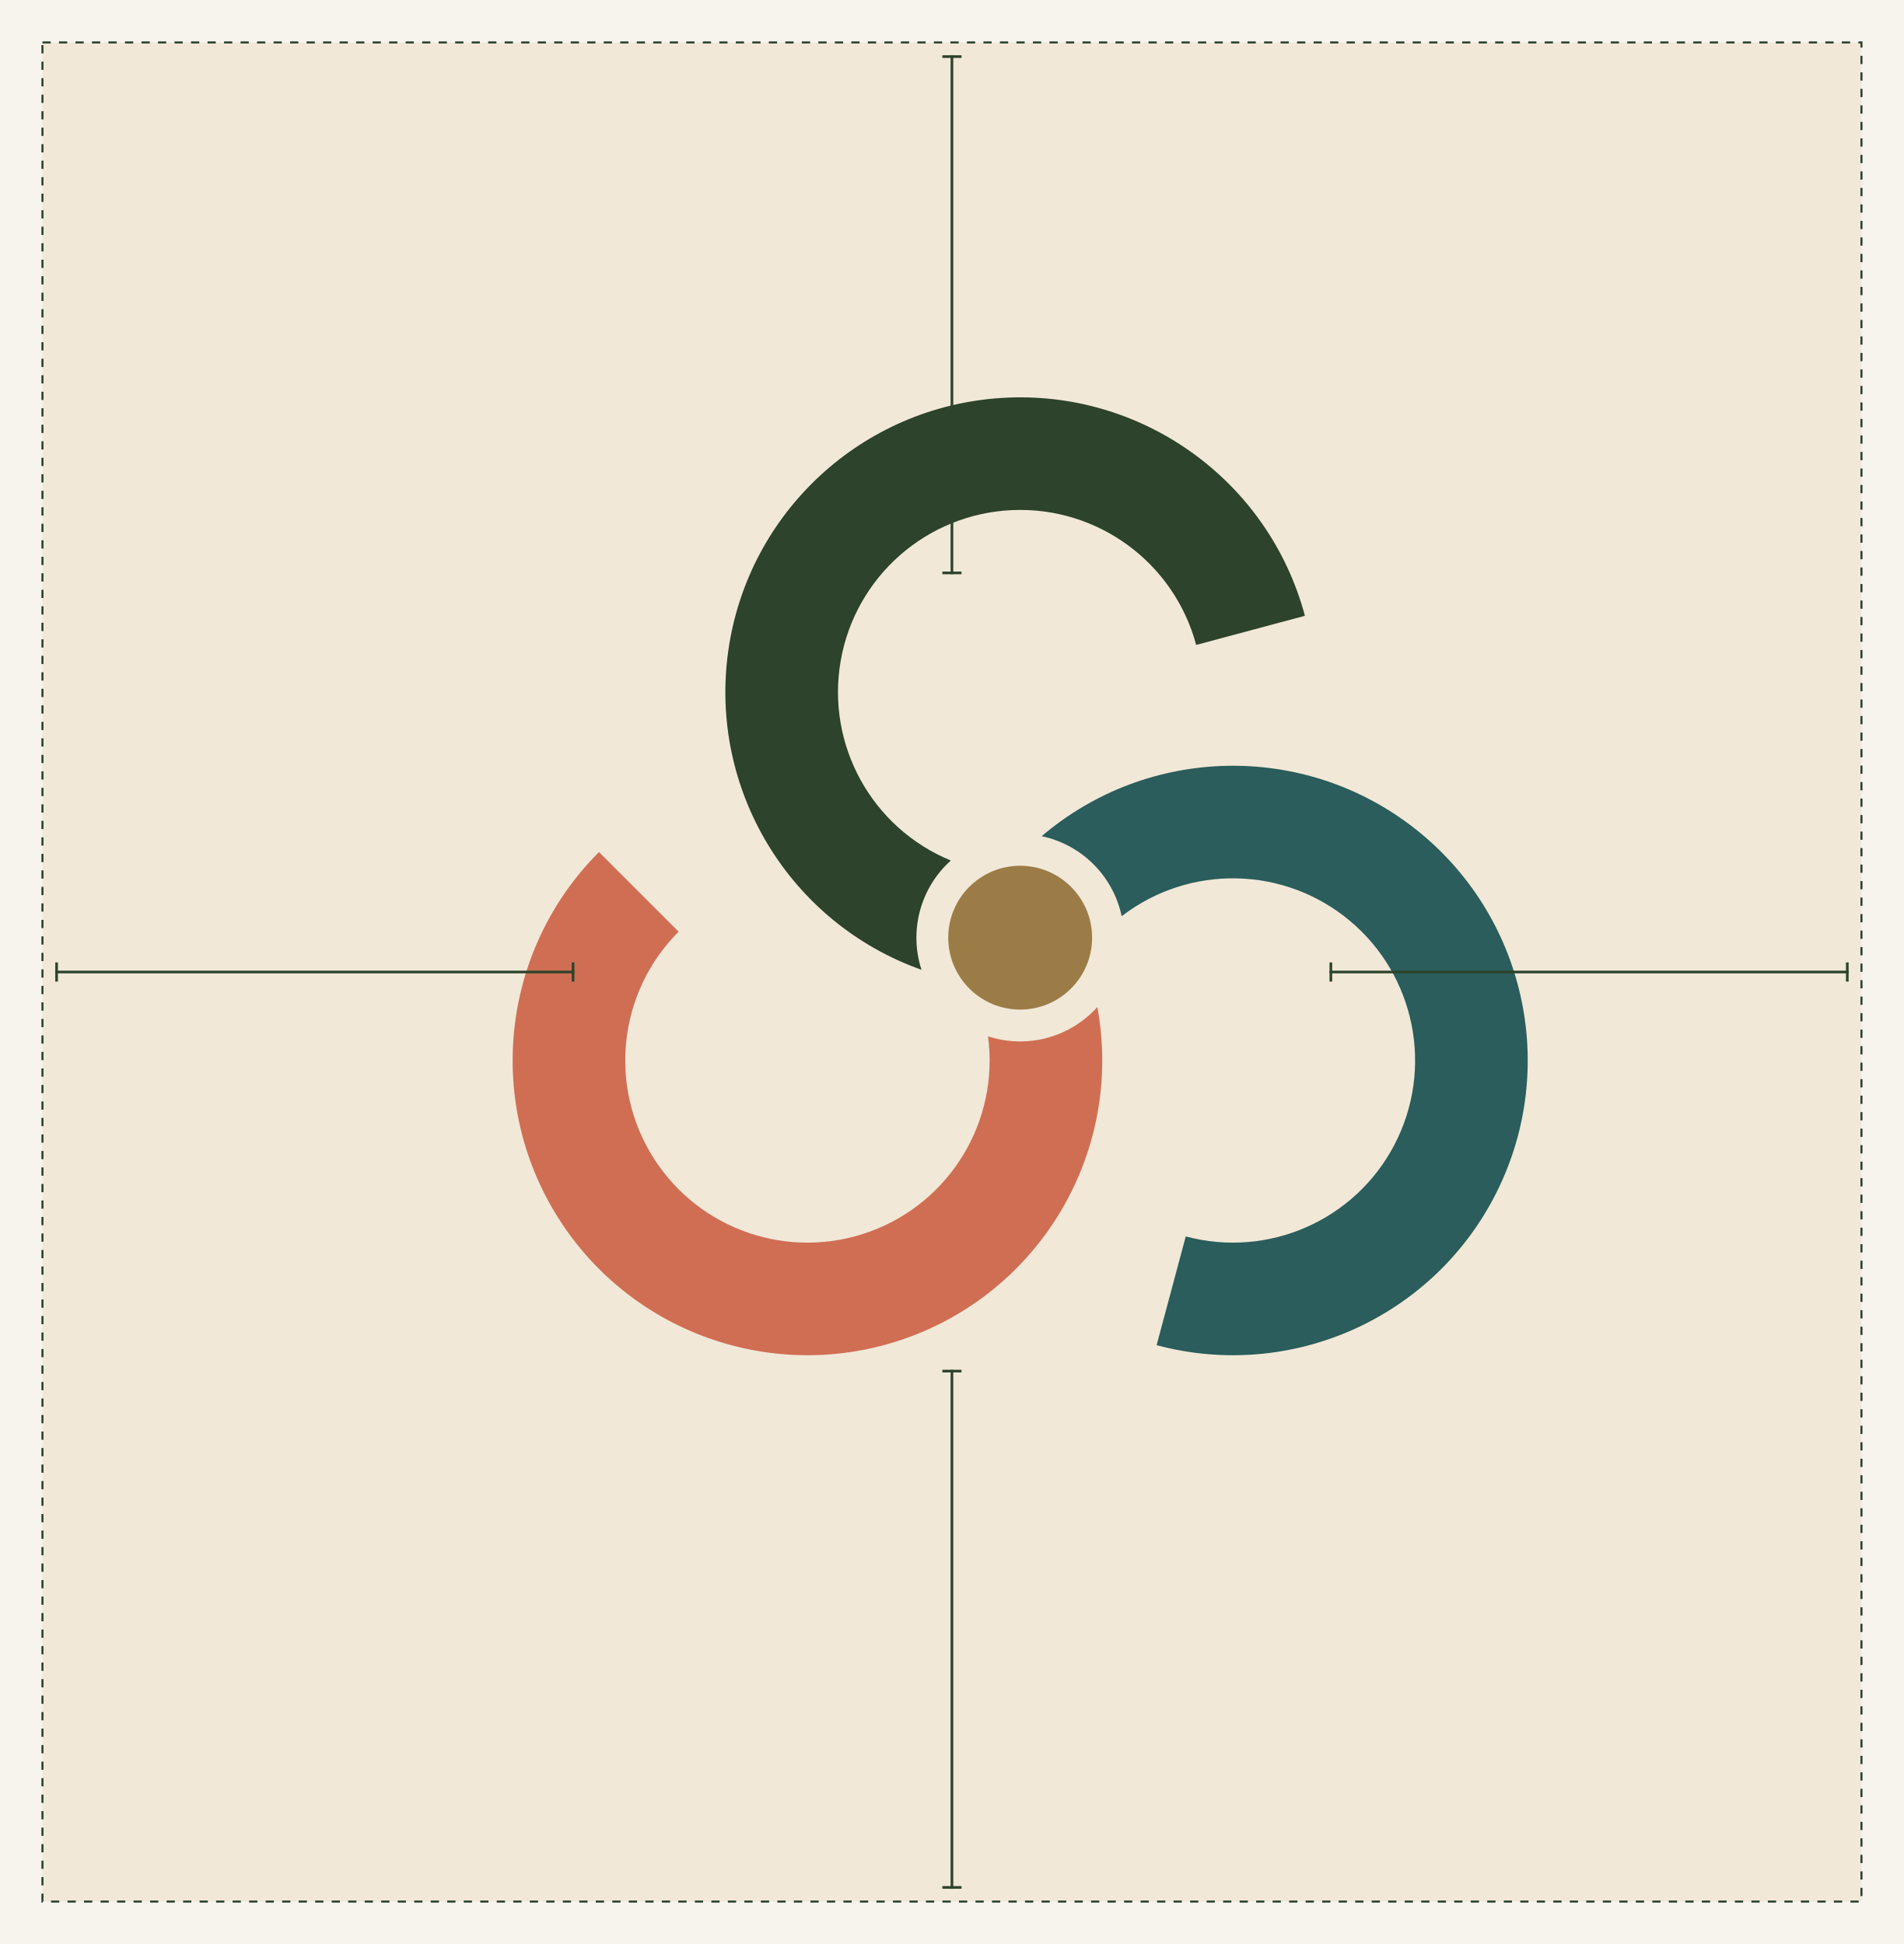
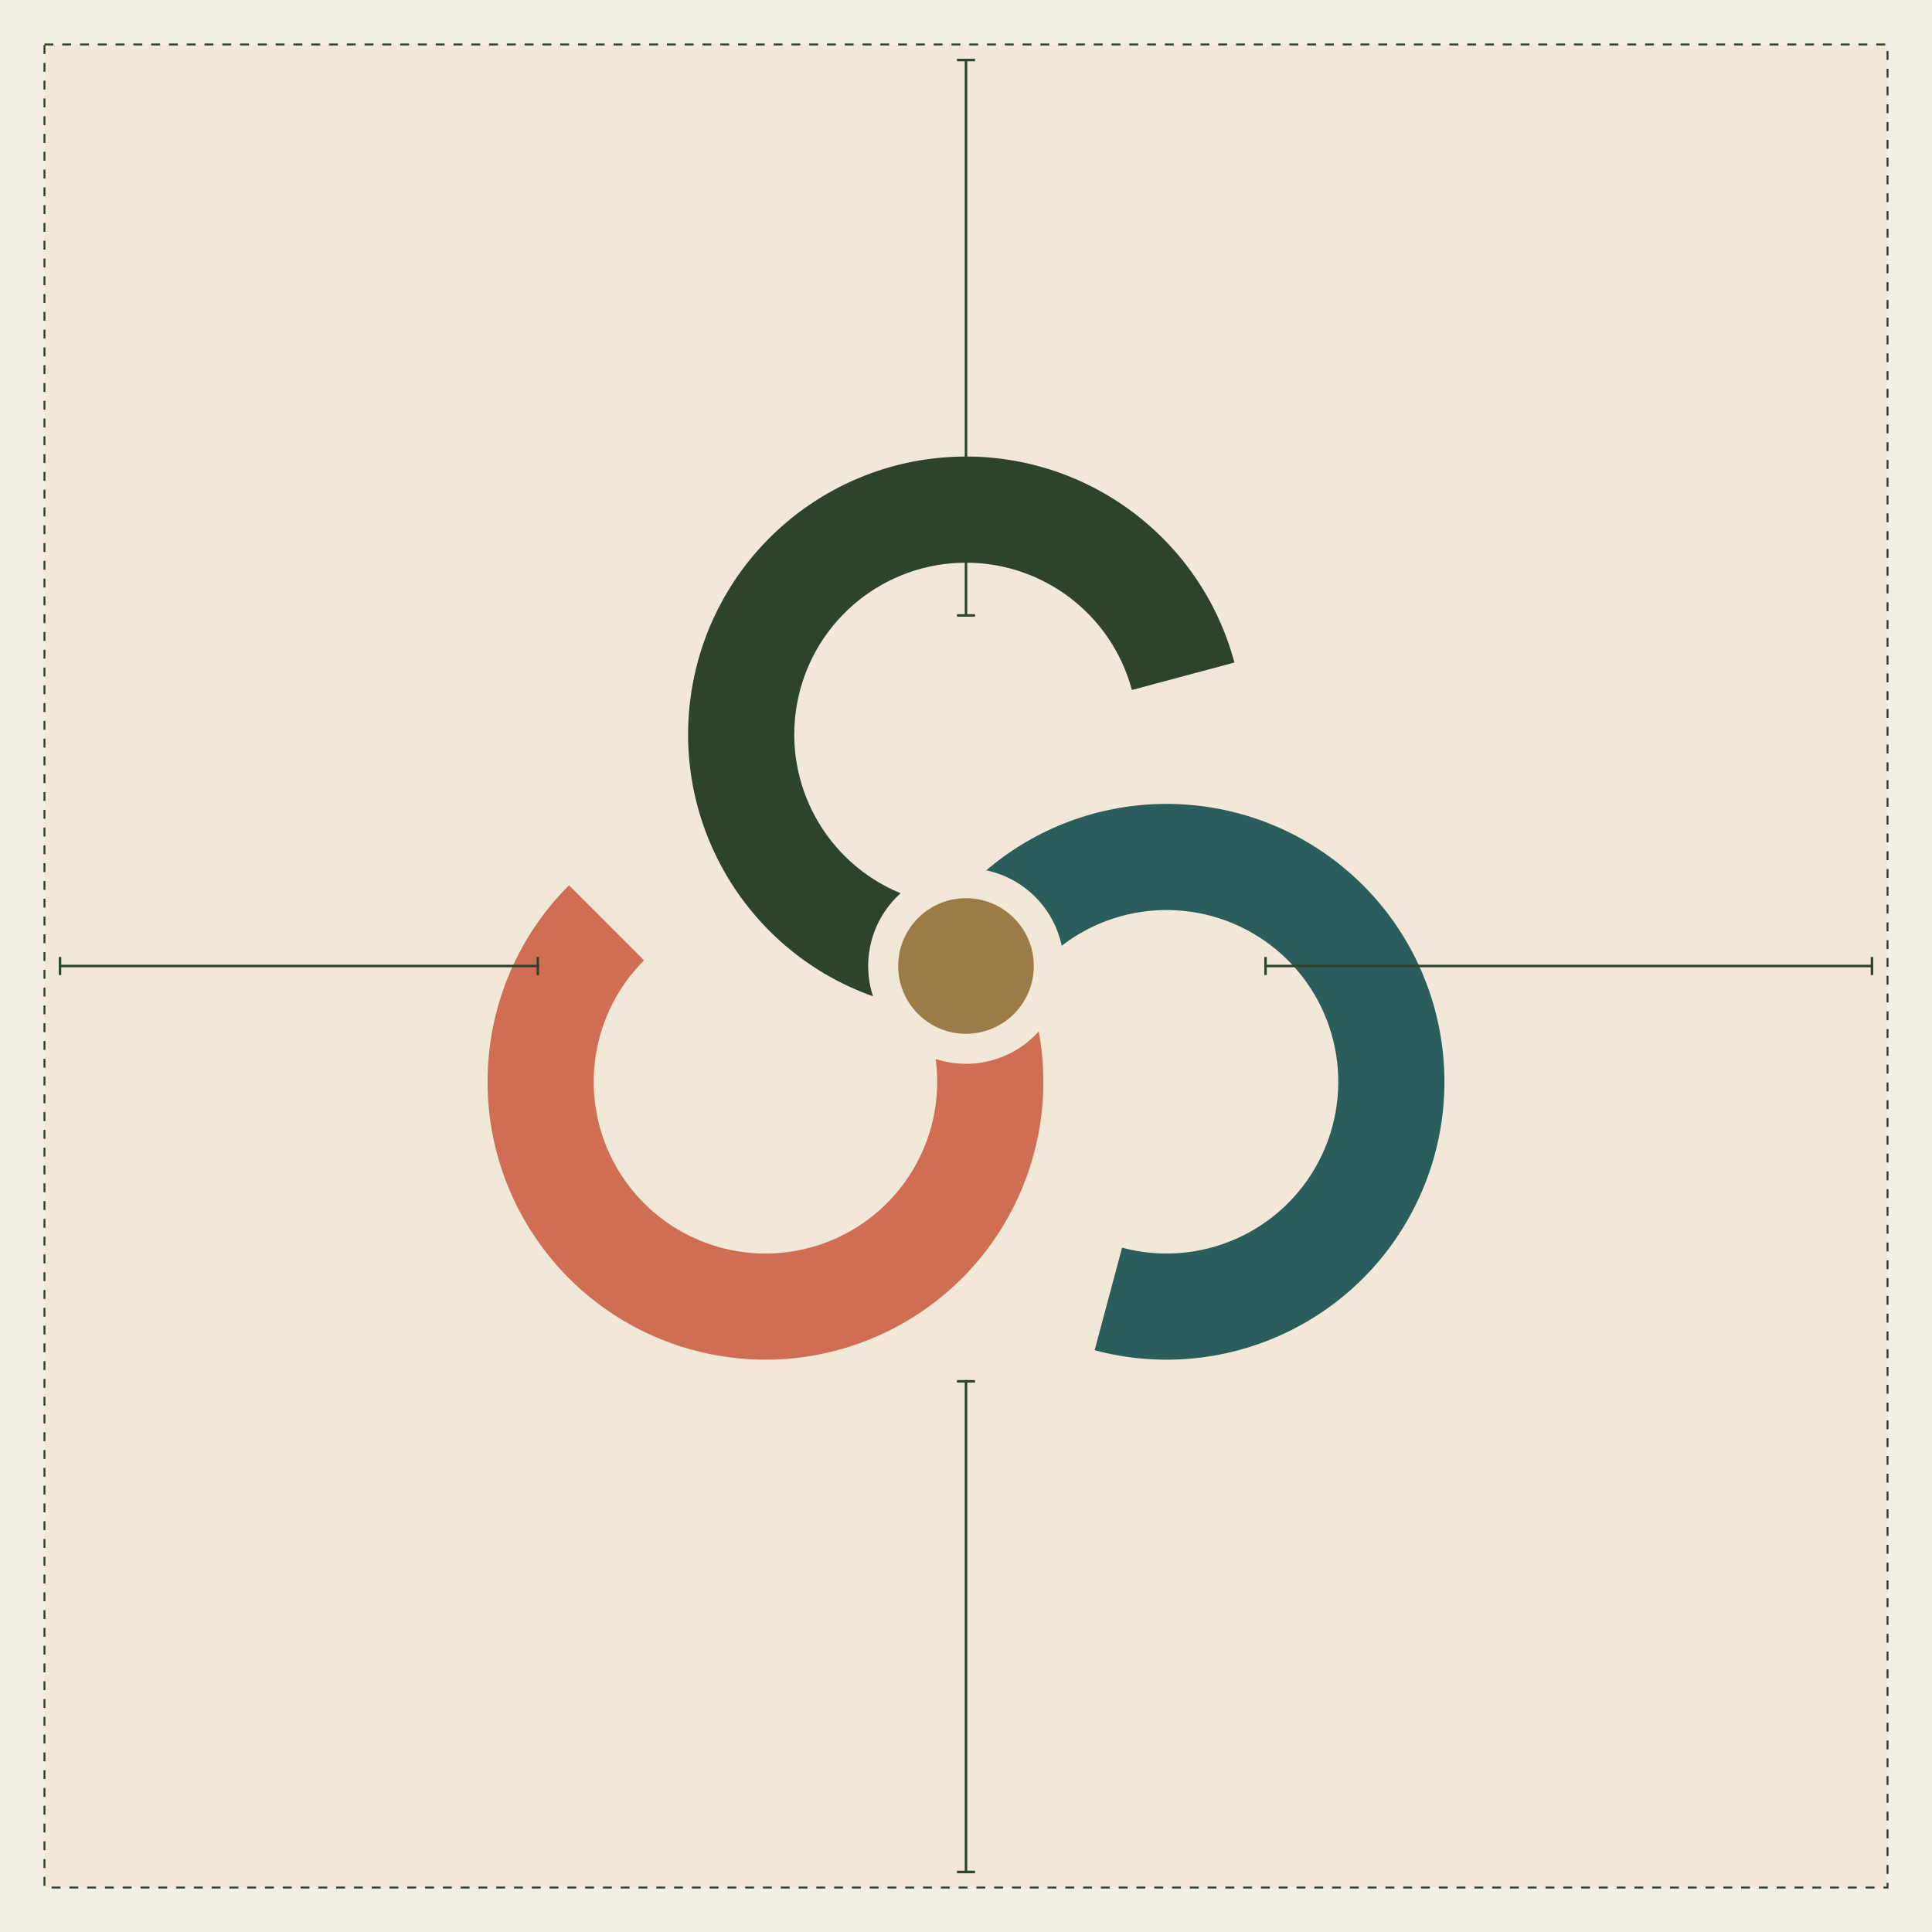
- <svg xmlns="http://www.w3.org/2000/svg" viewBox="-365.17 -295.39 1614.63 1649.01">
-   <rect x="-365.17" y="-295.39" width="1614.63" height="1649.01" fill="#F7F4EE" />
-   <rect x="-329.17" y="-259.39" width="1542.63" height="1577.01" fill="#F1E8D8" />
+ <svg xmlns="http://www.w3.org/2000/svg" viewBox="-369.07 -369.07 1738.14 1738.14">
+   <rect x="-369.07" y="-369.07" width="1738.14" height="1738.14" fill="#F4EFE4" />
+   <rect x="-329.07" y="-329.07" width="1658.14" height="1658.14" fill="#F1E8D8" />
  <path d="M 416.33 527.25 A 250 250 0 1 1 741.48 226.97 L 649.25 251.68 A 154.51 154.51 0 1 0 441.18 434.55 A 88 88 0 0 0 416.33 527.25 Z" fill="#2D432B" />
  <path d="M 518.24 413.91 A 250 250 0 1 1 615.71 845.65 L 640.43 753.41 A 154.51 154.51 0 1 0 586.09 481.79 A 88 88 0 0 0 518.24 413.91 Z" fill="#2A5D5B" />
  <path d="M 565.44 558.84 A 250 250 0 1 1 142.8 427.39 L 210.33 494.91 A 154.51 154.51 0 1 0 472.73 583.67 A 88 88 0 0 0 565.44 558.84 Z" fill="#D06E53" />
  <path d="M 439 500 A 61 61 0 1 1 561 500 A 61 61 0 1 1 439 500 Z" fill="#9C7C46" />
-   <rect x="-329.17" y="-259.39" width="1542.63" height="1577.01" fill="none" stroke="#2D432B" stroke-width="1.75" stroke-dasharray="7 7" />
+   <rect x="-329.07" y="-329.07" width="1658.14" height="1658.14" fill="none" stroke="#2D432B" stroke-width="1.75" stroke-dasharray="8 8" />
  <g stroke="#2D432B" stroke-width="2.25" fill="none" stroke-linecap="square">
-     <line x1="442.14" y1="-247.39" x2="442.14" y2="190.58" />
-     <line x1="435.14" y1="-247.39" x2="449.14" y2="-247.39" />
-     <line x1="435.14" y1="190.58" x2="449.14" y2="190.58" />
+     <line x1="500.00" y1="-315.07" x2="500.00" y2="184.61" />
+     <line x1="493.00" y1="-315.07" x2="507.00" y2="-315.07" />
+     <line x1="493.00" y1="184.61" x2="507.00" y2="184.61" />
  </g>
  <g stroke="#2D432B" stroke-width="2.25" fill="none" stroke-linecap="square">
-     <line x1="442.14" y1="867.65" x2="442.14" y2="1305.62" />
-     <line x1="435.14" y1="867.65" x2="449.14" y2="867.65" />
-     <line x1="435.14" y1="1305.62" x2="449.14" y2="1305.62" />
+     <line x1="500.00" y1="873.65" x2="500.00" y2="1315.07" />
+     <line x1="493.00" y1="873.65" x2="507.00" y2="873.65" />
+     <line x1="493.00" y1="1315.07" x2="507.00" y2="1315.07" />
  </g>
  <g stroke="#2D432B" stroke-width="2.25" fill="none" stroke-linecap="square">
-     <line x1="-317.17" y1="529.12" x2="120.80" y2="529.12" />
-     <line x1="-317.17" y1="522.12" x2="-317.17" y2="536.12" />
-     <line x1="120.80" y1="522.12" x2="120.80" y2="536.12" />
+     <line x1="-315.07" y1="500.00" x2="114.80" y2="500.00" />
+     <line x1="-315.07" y1="493.00" x2="-315.07" y2="507.00" />
+     <line x1="114.80" y1="493.00" x2="114.80" y2="507.00" />
  </g>
  <g stroke="#2D432B" stroke-width="2.25" fill="none" stroke-linecap="square">
-     <line x1="763.48" y1="529.12" x2="1201.45" y2="529.12" />
-     <line x1="763.48" y1="522.12" x2="763.48" y2="536.12" />
-     <line x1="1201.45" y1="522.12" x2="1201.45" y2="536.12" />
+     <line x1="769.48" y1="500.00" x2="1315.07" y2="500.00" />
+     <line x1="769.48" y1="493.00" x2="769.48" y2="507.00" />
+     <line x1="1315.07" y1="493.00" x2="1315.07" y2="507.00" />
  </g>
</svg>
